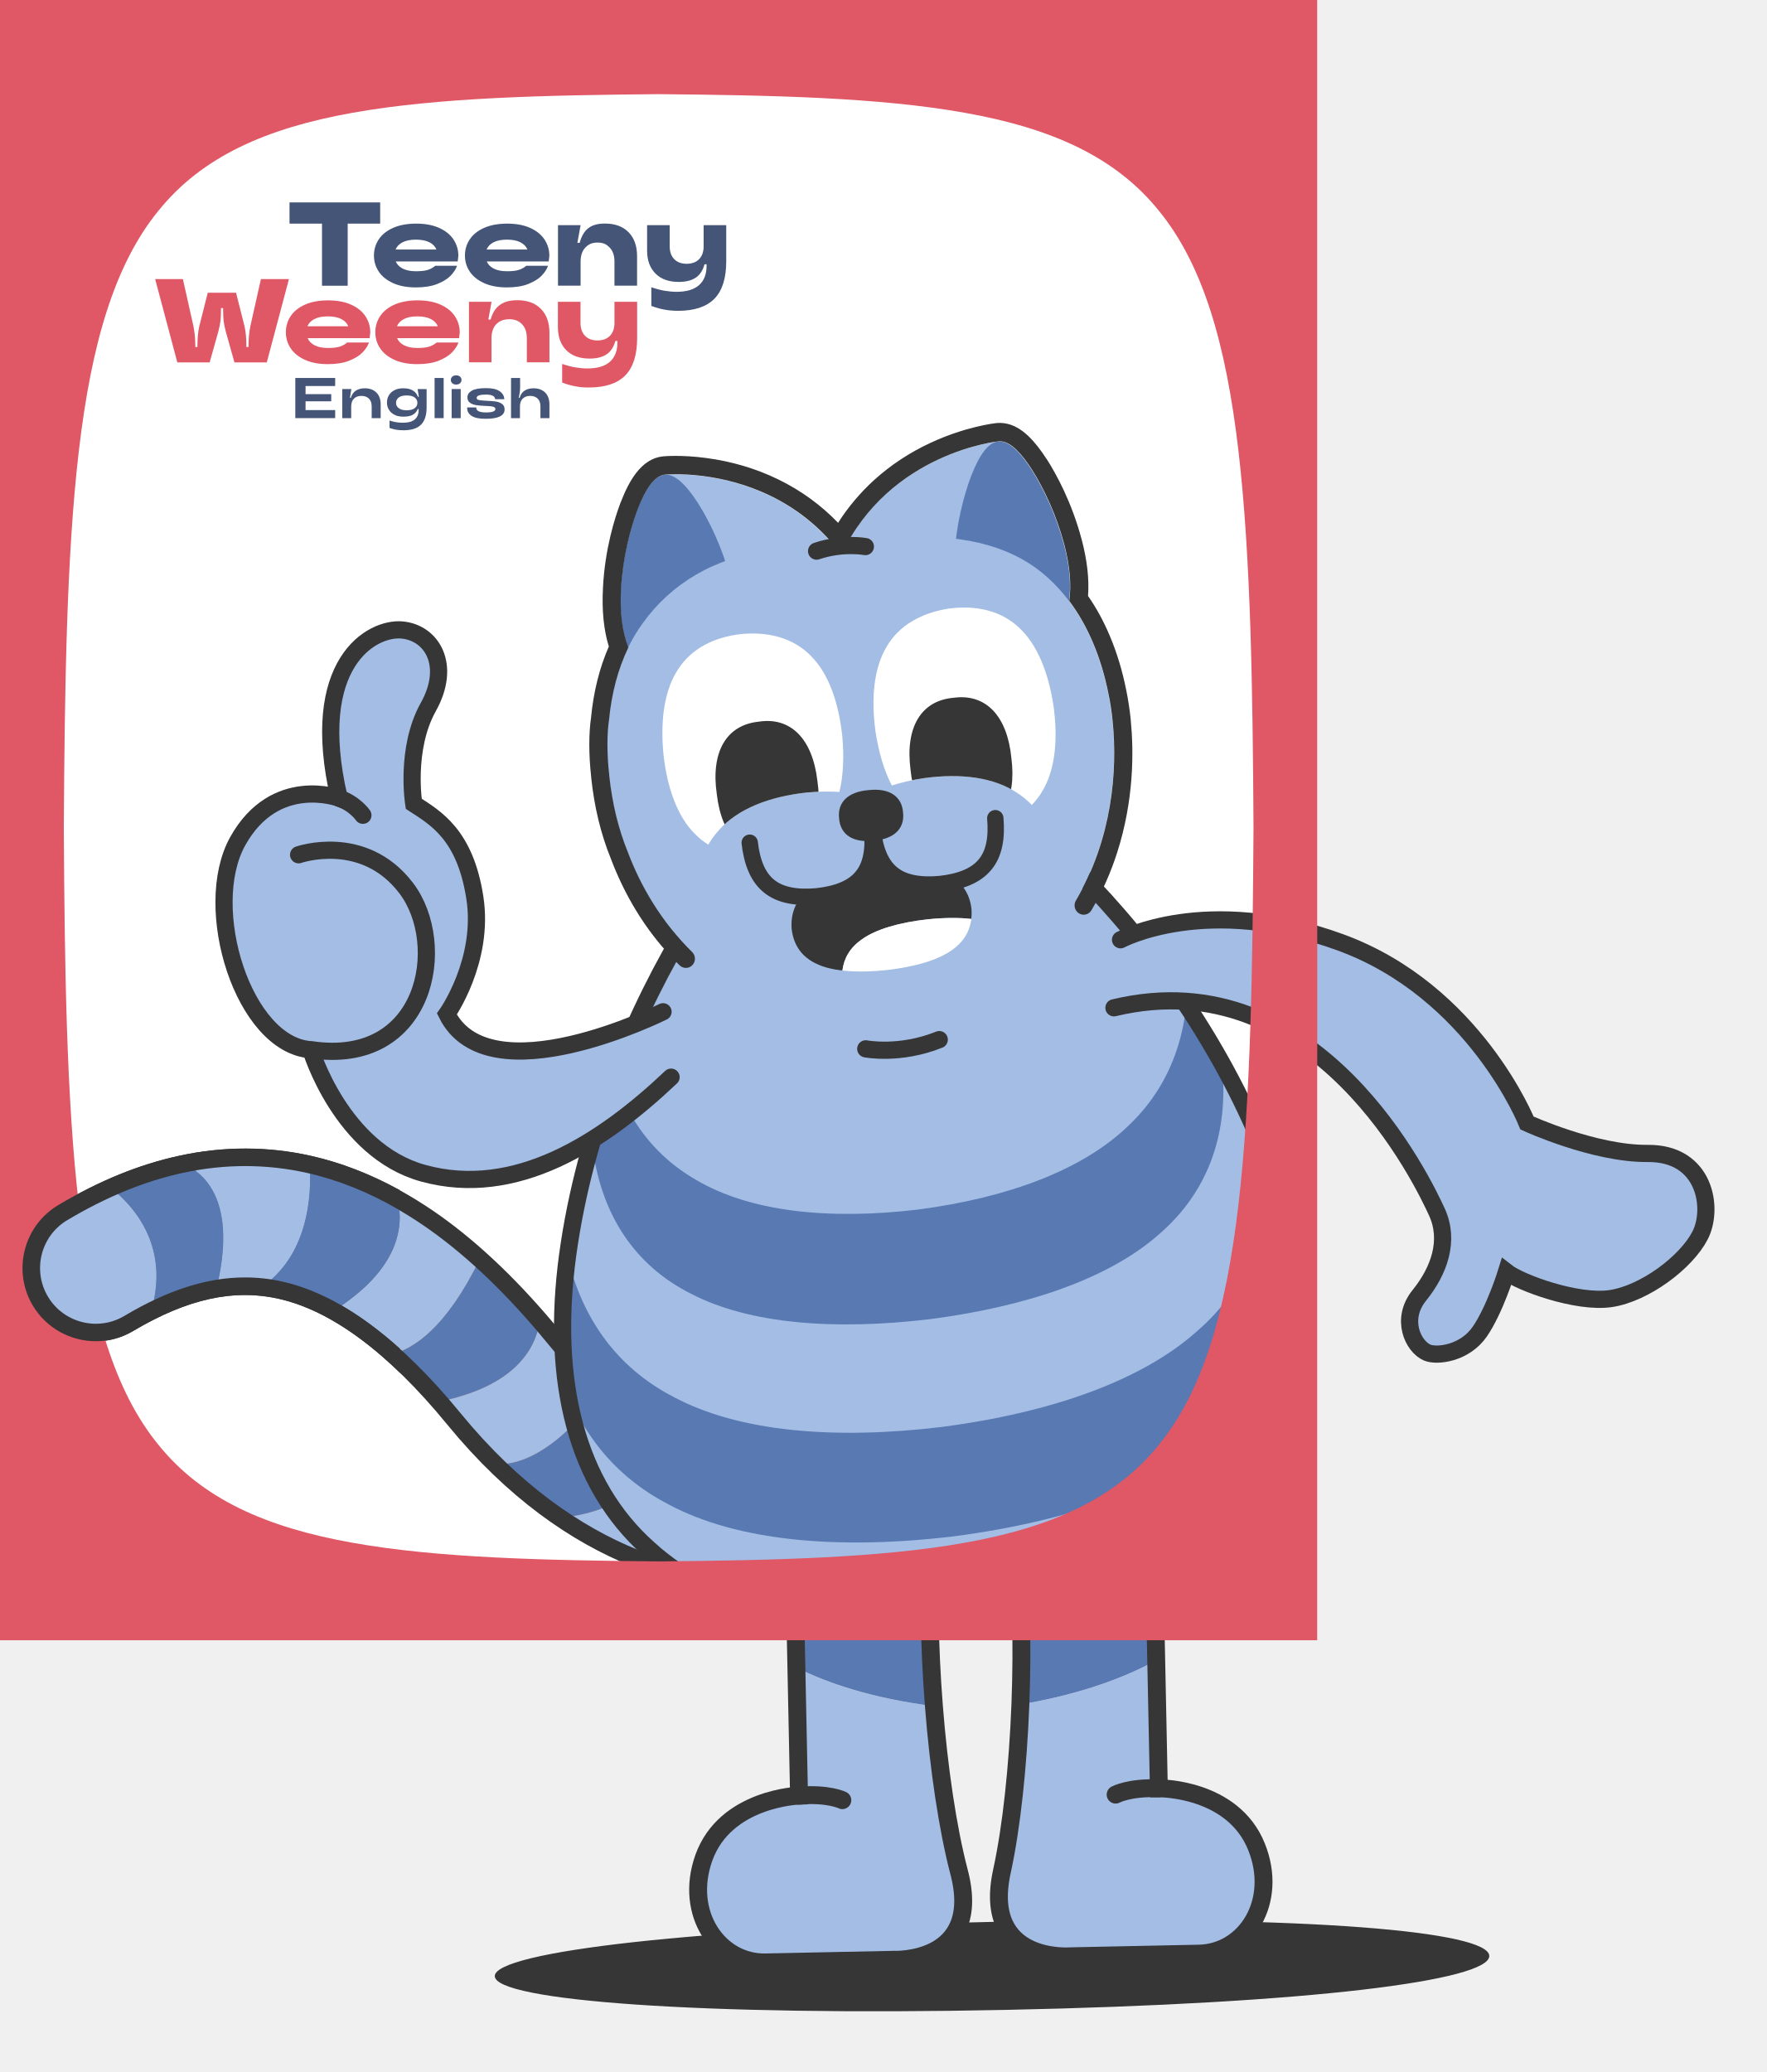
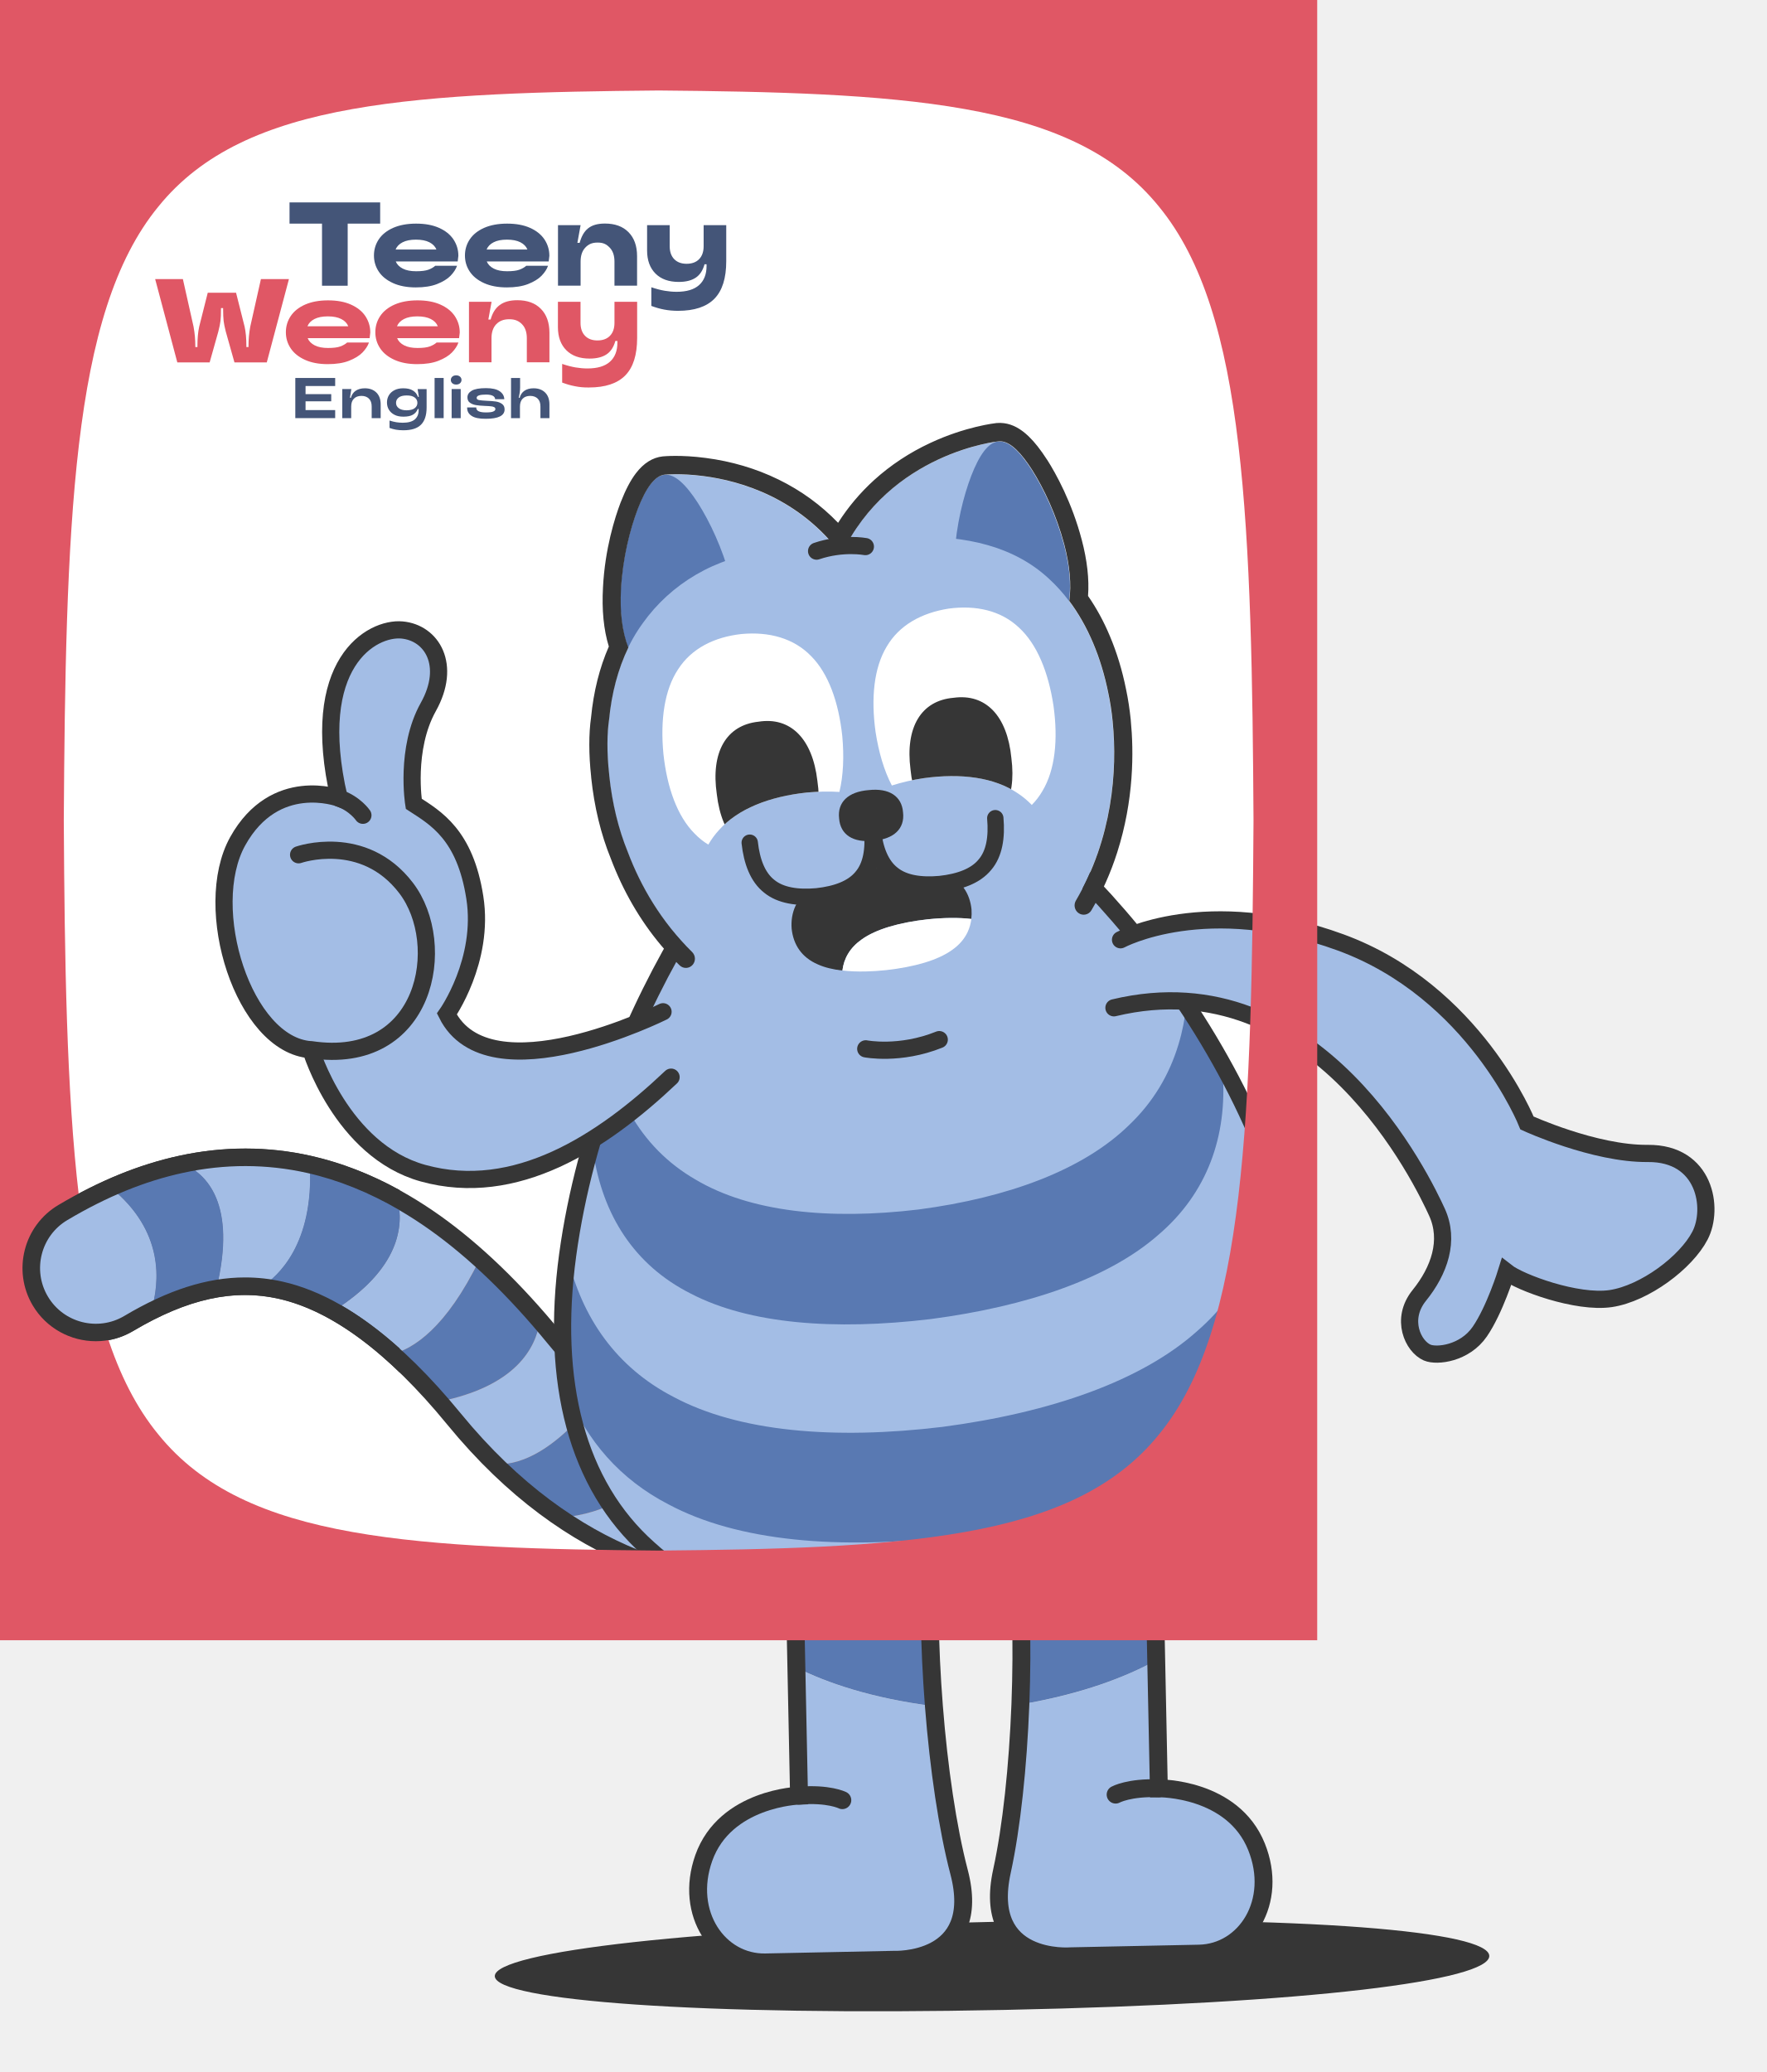
<svg xmlns="http://www.w3.org/2000/svg" xmlns:xlink="http://www.w3.org/1999/xlink" version="1.1" id="Layer_1" x="0px" y="0px" viewBox="0 0 2414.5 2832.5" style="enable-background:new 0 0 2414.5 2832.5;" xml:space="preserve">
  <style type="text/css">
	.st0{fill:#FFFFFF;}
	.st1{fill:#F4B991;}
	.st2{fill:#A3BDE5;}
	.st3{fill:#5979B2;}
	.st4{fill:none;stroke:#363636;stroke-width:23.945;stroke-linecap:round;stroke-linejoin:round;stroke-miterlimit:10;}
	.st5{fill:#363636;}
	.st6{fill:none;stroke:#363636;stroke-width:24.463;stroke-linecap:round;stroke-miterlimit:10;}
	.st7{fill:#72D3A3;stroke:#363636;stroke-width:24.463;stroke-linecap:round;stroke-miterlimit:10;}
	.st8{fill:none;stroke:#363636;stroke-width:23.49;stroke-linecap:round;stroke-miterlimit:10;}
	.st9{fill:#A3BDE5;stroke:#363636;stroke-width:22.372;stroke-linecap:round;stroke-miterlimit:10;}
	.st10{clip-path:url(#SVGID_2_);fill:#363636;}
	.st11{clip-path:url(#SVGID_4_);fill:#363636;}
	.st12{fill:#A3BDE5;stroke:#363636;stroke-width:23.49;stroke-linecap:round;stroke-miterlimit:10;}
	.st13{fill:#E05765;}
	.st14{fill:#445578;}
</style>
  <rect class="st0" width="1800.7" height="2242.3" />
  <g>
    <g>
      <g>
        <path class="st1" d="M1311.8,2100.4c-9.8,6-99.6,58.8-228.7,65.6c-121.2,6.4-299.7-27.6-462.3-226     c-81.8-99.9-161.5-159.1-237-176.1c-65-14.6-131.1-0.2-208.1,45.5c-41.9,24.8-96,11-120.8-30.9c-24.8-41.9-11-96,30.9-120.8     c55.4-32.8,108.3-54.4,161.8-66c58.9-12.8,117.8-12.7,175,0.2c58.3,13.1,116.2,40,172.1,79.7c54.5,38.8,109.2,91.5,162.6,156.7     c91.1,111.2,195.3,165.7,309.7,162c88.5-2.9,152.7-40.3,153.4-40.6l-0.6,0.3L1311.8,2100.4z" />
      </g>
    </g>
    <g>
      <g>
        <path class="st2" d="M765.8,2075c55.5,37.8,110.3,61.2,161.8,74.9c21.1-18.4,49.3-63.3,45.5-170.3c-24.8-6.6-49-16.2-72.7-28.9     C901.6,1970.2,899.6,2061.3,765.8,2075z" />
        <path class="st2" d="M600.6,1916c6.7,7.7,13.5,15.7,20.3,23.9c18.4,22.5,37.1,42.9,55.8,61.4c24.5,2.2,78.2-7.2,148.5-102.8     c-23.4-20.2-46-43.6-67.9-70.3c-6.4-7.8-12.8-15.4-19.2-22.9C732.6,1843.3,704.8,1894.9,600.6,1916z" />
        <path class="st2" d="M1027.9,2165.9c19.4,1.1,37.9,1,55.2,0.1c129.1-6.8,218.9-59.7,228.7-65.6l-92-150.5l0.6-0.3     c-0.6,0.4-61.9,36-147.2,40.4C1091.5,2017.8,1117.9,2084.7,1027.9,2165.9z" />
        <path class="st2" d="M151.2,1623.6c-21.5,9.6-43.2,20.9-65.4,34c-41.9,24.8-55.7,78.9-30.9,120.8c24.8,41.9,78.9,55.7,120.8,30.9     c10.4-6.2,20.6-11.7,30.6-16.8C218.6,1752.5,224.5,1682.9,151.2,1623.6z" />
        <path class="st2" d="M455.8,1792.1c26.6,14.8,53.6,34.4,80.9,58.8c27.6-7.1,73-34.4,119.2-130.1c-20.4-18.3-40.8-34.8-61.2-49.3     c-17-12.1-34.1-23-51.4-32.6C552.3,1676,546.3,1734.9,455.8,1792.1z" />
        <path class="st2" d="M423.5,1591.9c-0.2-0.1-0.5-0.1-0.7-0.2c-56.2-12.7-114.1-12.9-172-0.8c30.8,13.5,73.5,53.5,45.2,170.8     c20.8-3.6,41.1-4.3,61.2-2.3C379.3,1745.4,429.2,1701.3,423.5,1591.9z" />
      </g>
      <g>
        <path class="st3" d="M423.5,1591.9c5.7,109.4-44.1,153.4-66.4,167.5c9,0.9,18,2.3,26.9,4.4c23.6,5.3,47.5,14.7,71.9,28.2     c90.5-57.2,96.5-116.1,87.5-153.2C503.9,1616.8,463.8,1601.1,423.5,1591.9z" />
        <path class="st3" d="M536.8,1850.9c21.1,18.9,42.4,40.6,63.9,65.1c104.1-21.1,131.9-72.7,137.5-110.7     c-27.2-31.5-54.6-59.7-82.2-84.5C609.7,1816.4,564.3,1843.8,536.8,1850.9z" />
        <path class="st3" d="M676.7,2001.3c29.6,29.1,59.4,53.5,89.1,73.7c133.8-13.7,135.8-104.8,134.6-124.3     c-25.8-13.8-50.9-31.2-75.2-52.2C754.9,1994.1,701.2,2003.5,676.7,2001.3z" />
        <path class="st3" d="M927.6,2149.9c35.3,9.4,69.1,14.2,100.3,16c90-81.2,63.6-148.1,45.2-176c-2,0.1-4.1,0.2-6.1,0.3     c-32.1,1.1-63.5-2.5-93.9-10.6C976.9,2086.7,948.6,2131.5,927.6,2149.9z" />
        <path class="st3" d="M250.7,1590.9c-1,0.2-2,0.4-3,0.6c-32.1,7-64.1,17.5-96.4,32c73.2,59.3,67.3,129,55.2,169     c31.3-15.7,60.8-25.9,89.4-30.8C324.3,1644.4,281.6,1604.5,250.7,1590.9z" />
      </g>
    </g>
    <g>
      <path class="st4" d="M1311.8,2100.4c-9.8,6-99.6,58.8-228.7,65.6c-121.2,6.4-299.7-27.6-462.3-226    c-81.8-99.9-161.5-159.1-237-176.1c-65-14.6-131.1-0.2-208.1,45.5c-41.9,24.8-96,11-120.8-30.9c-24.8-41.9-11-96,30.9-120.8    c55.4-32.8,108.3-54.4,161.8-66c58.9-12.8,117.8-12.7,175,0.2c58.3,13.1,116.2,40,172.1,79.7c54.5,38.8,109.2,91.5,162.6,156.7    c91.1,111.2,195.3,165.7,309.7,162c88.5-2.9,152.7-40.3,153.4-40.6l-0.6,0.3L1311.8,2100.4z" />
    </g>
  </g>
  <path class="st5" d="M676.4,2701.5c0.7,33.3,278.6,54.7,698.2,46.1s661.9-40.5,661.3-73.8s-244.1-55.4-663.7-46.9  C952.6,2635.5,675.7,2668.2,676.4,2701.5z" />
  <g>
    <g>
      <g>
        <path class="st2" d="M1092.2,2454.7c0,0-101,3.1-130.2,85.2c-27.1,76.3,20.7,144.1,84.3,142.8c63.6-1.3,175.4-3.6,175.4-3.6     s122.2,5.5,89.3-119.9c-15.7-59.9-27.8-142.4-34.4-226.7c-85.4-10.9-146.2-31.9-188-52.7L1092.2,2454.7z" />
        <path class="st3" d="M1274.2,2098.9l-188.3,45.1l2.8,135.7c41.8,20.8,102.6,41.9,188,52.7     C1270.1,2249.8,1268.7,2165.4,1274.2,2098.9z" />
      </g>
      <path class="st6" d="M1311.1,2559.2c-15.7-59.9-27.8-142.4-34.4-226.7c-6.5-82.6-7.9-167-2.5-233.6l-188.3,45.1l2.8,135.7l3.6,175    c0,0-101,3.1-130.2,85.2c-27.1,76.3,20.7,144.1,84.3,142.8c63.6-1.3,175.4-3.6,175.4-3.6S1344,2684.7,1311.1,2559.2z" />
      <path class="st7" d="M1151.5,2460.9c0,0-18.8-9.5-59.3-6.2" />
    </g>
    <g>
      <g>
        <path class="st2" d="M1584.1,2444.7c0,0,101-1.1,133.5,79.9c30.2,75.1-14.8,144.8-78.5,146.1c-63.6,1.3-175.4,3.6-175.4,3.6     s-121.9,10.5-94.1-116.2c13.2-60.5,21.9-143.4,25.2-227.9c84.9-14.3,144.8-37.9,185.7-60.4L1584.1,2444.7z" />
        <path class="st3" d="M1387.8,2096.6l190,37.4l2.8,135.7c-40.9,22.5-100.8,46-185.7,60.4C1398,2247.2,1396,2162.9,1387.8,2096.6z" />
      </g>
      <path class="st6" d="M1369.7,2558c13.2-60.5,21.9-143.4,25.2-227.9c3.2-82.8,1.1-167.2-7.1-233.5l190,37.4l2.8,135.7l3.6,175    c0,0,101-1.1,133.5,79.9c30.2,75.1-14.8,144.8-78.5,146.1c-63.6,1.3-175.4,3.6-175.4,3.6S1341.9,2684.7,1369.7,2558z" />
      <path class="st7" d="M1525.1,2453.3c0,0,18.4-10.2,59-8.6" />
    </g>
  </g>
  <path class="st2" d="M776,1715.8c-23.4,172.9,12.2,314,110.8,401.5c96.5,88.4,256,123.2,431.2,101.8  c175.1-22.8,322.6-96.3,397.3-206.3c76.9-109.7,80.9-255.8,20.6-418.1c-60.3-161.9-164.3-304.7-262.1-402.6  c-100-98.2-193.8-151.6-284.3-140.5c-90.5,11.8-170.1,87-246,207.4C869.6,1378.6,799.5,1543.3,776,1715.8z" />
  <g>
    <g>
      <path class="st3" d="M1676,1960.2c-81.1,73-213.4,119.1-371.1,139.9c-157.9,19-296.5,7.1-391.3-43.7    c-66-34.2-111.3-86.8-137.5-151.9c-9.3-56.6-9.4-119.4-0.3-187.1c19.5,83.9,66.7,151.7,144.7,192.1c89.1,47.8,219.5,59,367.9,41.1    c148.3-19.6,272.6-62.9,348.9-131.6c67.1-58.7,98.3-136.3,99-222.8c23.5,63.6,37.1,124.7,40.3,182.1    C1765.4,1848,1732.8,1910.5,1676,1960.2z" />
      <path class="st3" d="M809.4,1561c8.9-30.3,18.8-60,29.7-88.8c6,17.8,13.4,34.6,22.4,50.2c21.2,37.3,50.9,68,89.5,90.2    c74.2,44.1,182.1,55.5,304.9,40.8c122.5-16.2,225.1-54.2,287.7-115.5c32.7-31.1,54.8-68.4,67.4-110c5.3-17.4,8.9-35.6,10.8-54.4    c16.8,25.3,33,51.6,48.2,78.9c0.3,2,0.6,4,0.8,6c0.3,2.8,0.5,5.6,0.7,8.4c6.3,86-20.8,163.9-87.9,221.2    c-68.1,59.8-179,97.8-311.2,115.2c-132.3,15.9-248.4,6.6-327.7-34.6c-77.8-39-121-108-133.6-193.2c-0.4-2.8-0.8-5.6-1.1-8.4    C809.7,1565.1,809.6,1563,809.4,1561z" />
    </g>
  </g>
  <path class="st8" d="M776,1715.8c-23.4,172.9,12.2,314,110.8,401.5c96.5,88.4,256,123.2,431.2,101.8  c175.1-22.8,322.6-96.3,397.3-206.3c76.9-109.7,80.9-255.8,20.6-418.1c-60.3-161.9-164.3-304.7-262.1-402.6  c-100-98.2-193.8-151.6-284.3-140.5c-90.5,11.8-170.1,87-246,207.4C869.6,1378.6,799.5,1543.3,776,1715.8z" />
  <path class="st2" d="M908.5,649c0,0,277.1-27.7,311,308.7l-277.1,27.7L908.5,649z" />
  <path class="st2" d="M1364.8,603.5c0,0-277.1,27.7-243.3,364l277.1-27.7L1364.8,603.5z" />
  <path class="st3" d="M1454.5,744.5c-10.7-40.4-28-76.8-44.1-102.2c-16.4-25.5-31.5-40.1-45.7-38.8c-14.1,1.5-26,18.8-37,47  c-10.7,28.1-20.5,67.1-22.9,108.9c-2.4,41.8,4.3,77.2,20.5,100.6c15.8,23.5,41.2,35.1,68.5,32.5c27.3-2.9,49.8-19.2,60.7-45.4  C1465.7,820.9,1465.2,785,1454.5,744.5z" />
  <path class="st3" d="M848.6,804.9c2.4-41.7,12.2-80.8,22.9-108.9c11-28.2,22.9-45.6,37-47c14.1-1.3,29.2,13.3,45.7,38.8  c16.1,25.4,33.4,61.7,44.1,102.2c10.7,40.5,11.2,76.5,0,102.6c-10.8,26.2-33.4,42.6-60.7,45.4c-27.3,2.6-52.7-9-68.5-32.5  C852.9,882.1,846.3,846.7,848.6,804.9z" />
  <path class="st2" d="M832.5,1060.8c-0.1-0.5-0.1-1.1-0.1-1.6c-3.4-31.2-2.8-57.5-0.2-74.9c4.9-51.1,20.4-96.7,46.5-132.4  c38-53.3,98.5-90.5,171.2-98.2c33-3.1,71.8,5.9,101,13.5c13.1-19.5,41.7-31.7,96.3-33.2c73-2,138.9,12.6,186.8,57.2  c40.3,36.9,67.9,91.6,80.9,156.4c2.4,11.6,4.5,24.8,6,39.3c0,0,0,0,0,0.1c0,0,0,0.1,0,0.1c9.4,95-9.2,244.3-140.8,346.8  c-71.6,55.8-120.3,64.7-165.2,69.2c-45,4.5-94.4,5.4-175.7-35.1c-98.5-49.1-153-127.9-181.4-203.1  C845,1133.6,836.5,1098.5,832.5,1060.8z" />
  <g>
    <path class="st5" d="M1177.8,1284.4c19.8-14.4,52-23.3,90.2-27.6c22-2.3,42.3-2.6,59.8-0.5c0.5-4.3,0.6-8.7,0.3-13.2   c-2.3-21.7-13.5-39.3-35.9-48.9c-22-9.9-55.1-11.8-93.3-7.9c-38.2,4.3-70.3,13.3-90.2,27.6c-20.2,14.2-28.1,33.8-26.5,55.6   c2.3,21.7,13.5,39.3,35.9,48.9c9.3,4.2,20.6,6.9,33.5,8.4C1153.5,1310.3,1161.8,1295.6,1177.8,1284.4z" />
    <path class="st0" d="M1211.4,1326.2c38.2-4.3,70.3-13.3,90.2-27.6c10-7,17-15.4,21.3-24.7c2.6-5.6,4.2-11.5,5-17.7   c-17.5-2-37.8-1.7-59.8,0.5c-38.2,4.3-70.3,13.3-90.2,27.6c-16,11.3-24.3,25.9-26.3,42.4c10,1.2,20.9,1.6,32.5,1.3   C1192.8,1327.8,1201.9,1327.2,1211.4,1326.2z" />
  </g>
  <g>
    <g>
      <path class="st9" d="M1193.2,1135.2c2.9,26,11,47.3,26.7,59.6c15.4,12.6,38.5,16.1,65.2,13.7c26.6-2.9,48.6-10.9,61.2-26.3    c13-15.1,16.6-37.6,14.3-63.7" />
      <path class="st9" d="M1024.9,1152c2.9,26,11,47.3,26.7,59.6c15.4,12.6,38.5,16.1,65.2,13.7c26.6-2.9,48.6-10.9,61.2-26.3    c13-15.1,16.6-37.6,14.3-63.7" />
    </g>
  </g>
  <path class="st5" d="M848.4,686.9L848.4,686.9l0.1-0.2c6.6-17,13.4-30,20.8-39.7c10.6-13.9,22.9-21.6,36.7-23.1l0.1,0l0.1,0  c1-0.1,24.5-2.4,58.4,2.1c35.4,4.6,68.9,14.5,99.6,29.5c30.7,15,58,34.8,81.5,59.2c13.8-21.7,30.3-41.2,49.3-58.5  c22.4-20.3,48.2-37.4,76.8-50.7c48.6-22.7,88.9-27,90.6-27.2l0.1,0l0.1,0c3.2-0.3,6.5-0.2,9.8,0.2c0,0,0,0,0,0  c11.7,1.5,22.8,7.4,33.9,18.1c8.1,7.8,16.3,18.2,25.1,31.9l0.1,0.1l0.1,0.1c11.8,18.6,33.6,57.6,47.2,109.3  c7.4,28,10.3,53.8,8.6,76.7c11.4,16.4,21.4,34.7,29.7,54.5c9.6,22.6,17.1,47.3,22.3,73.3c2.8,13.2,4.9,27.2,6.4,41.7  c0,0.1,0,0.1,0,0.2l0,0l0,0c0,0.1,0,0.2,0,0.3c4.2,42.9,4.4,109-18.6,180.8c-8.9,27.8-20.7,54.3-35.2,78.9c-3.7,6.3-12,8-17.9,3.6h0  c-5.2-3.9-6.6-11.1-3.4-16.7c49.9-85,57-178,50.4-244.4c0,0,0-0.1,0-0.1c0,0,0,0,0-0.1c-1.4-14.5-3.5-27.7-6-39.3  c-9.8-48.8-27.9-91.9-53.4-125.9c3.2-22.2,0.7-48.6-6.8-77.2c-10.7-40.4-28-76.8-44.1-102.2c-14.7-22.9-28.4-37-41.3-38.7  c-1.5-0.2-2.9-0.2-4.4-0.1c0,0,0,0,0,0c-0.1,0-148.6,14.9-214.8,154.8c-57.7-77.1-136.9-100.6-188.6-107.3c-31.5-4.1-52.8-2-52.8-2  c-14.1,1.5-26,18.8-37,47c-10.7,28.1-20.5,67.1-22.9,108.9c-1.8,31.2,1.5,58.8,10,80.5c-14.1,29.1-22.9,62.5-26.4,98.8  c-2.6,17.4-3.3,43.7,0.2,74.9c0,0.5,0.1,1.1,0.1,1.6c4,37.7,12.5,72.8,25.2,103.9c17.7,47,45.7,95.4,88.1,137.1  c4.7,4.7,5.1,12.2,0.8,17.3l0,0c-4.6,5.5-12.8,5.9-18,0.8c-8.9-8.7-17.4-17.9-25.5-27.5c-28.8-34.4-51.8-74.2-68.5-118.4  c-13.6-33.4-22.6-70.6-26.8-110.6l0-0.1l0-0.1c0-0.4-0.1-0.8-0.1-1.2c0-0.1,0-0.2,0-0.3c-3.3-30-3.3-58.5-0.1-80.6  c3.4-35.4,11.6-68,24.3-97c-7.1-22.9-9.7-50-8-80.7C827,750,840.6,707.4,848.4,686.9z" />
  <path class="st5" d="M1187.5,1080.1c-28,2.2-43,16.6-40.4,38.7c1.6,22.2,19.1,33.6,47,30.5c28-2.2,43-16.6,40.4-38.7  C1232.9,1088.4,1215.4,1077,1187.5,1080.1z" />
  <path class="st8" d="M1183,747.2c0,0-31-5.9-66.7,6.2" />
  <path class="st8" d="M1183.5,1433.8c0,0,46.4,9.2,100.5-12.6" />
  <g>
    <g>
      <path class="st0" d="M968.3,1154.6c4.1-7.1,8.9-13.7,14.5-19.8c26-29.2,68.9-45.9,120.2-51.4c15.5-1.4,30.4-1.7,44.5-0.8    c5.4-22.4,6.5-48.5,3.9-76.6c-5-46.5-19-85.5-42.8-109.3c-23.6-24.2-57.1-33.4-94.7-30c-37.5,4.1-68.5,19.7-86.8,48.1    c-18.7,28.1-24.6,69-20.2,115.6c5,46.5,19,85.5,42.8,109.3C955.3,1145.5,961.5,1150.5,968.3,1154.6z" />
      <g>
        <defs>
          <path id="SVGID_1_" d="M968.3,1154.6c4.1-7.1,8.9-13.7,14.5-19.8c26-29.2,68.9-45.9,120.2-51.4c15.5-1.4,30.4-1.7,44.5-0.8      c5.4-22.4,6.5-48.5,3.9-76.6c-5-46.5-19-85.5-42.8-109.3c-23.6-24.2-57.1-33.4-94.7-30c-37.5,4.1-68.5,19.7-86.8,48.1      c-18.7,28.1-24.6,69-20.2,115.6c5,46.5,19,85.5,42.8,109.3C955.3,1145.5,961.5,1150.5,968.3,1154.6z" />
        </defs>
        <clipPath id="SVGID_2_">
          <use xlink:href="#SVGID_1_" style="overflow:visible;" />
        </clipPath>
        <path class="st10" d="M1117.4,1067.4c-6.7-57.7-36.8-87.8-80.6-80.8c-44.1,4.7-65.3,41.6-56.9,99.1c6.7,57.7,36.8,87.8,80.6,80.8     C1104.7,1161.8,1125.9,1124.8,1117.4,1067.4z" />
      </g>
    </g>
    <g>
      <path class="st0" d="M1410.5,1100.4c-5.7-5.9-12-11.2-18.8-15.7c-32.3-22.1-77.9-28-129.1-20.9c-15.3,2.3-29.9,5.7-43.4,10    c-10.7-20.4-18-45.5-22.3-73.4c-6.4-46.3-2.2-87.5,15.2-116.4c17-29.2,47.3-46.1,84.7-52c37.4-5,71.3,2.6,95.9,25.7    c24.9,22.7,40.5,61,47.5,107.3c6.4,46.3,2.2,87.5-15.2,116.4C1420.9,1088.5,1416,1094.8,1410.5,1100.4z" />
      <g>
        <defs>
          <path id="SVGID_3_" d="M1410.5,1100.4c-5.7-5.9-12-11.2-18.8-15.7c-32.3-22.1-77.9-28-129.1-20.9c-15.3,2.3-29.9,5.7-43.4,10      c-10.7-20.4-18-45.5-22.3-73.4c-6.4-46.3-2.2-87.5,15.2-116.4c17-29.2,47.3-46.1,84.7-52c37.4-5,71.3,2.6,95.9,25.7      c24.9,22.7,40.5,61,47.5,107.3c6.4,46.3,2.2,87.5-15.2,116.4C1420.9,1088.5,1416,1094.8,1410.5,1100.4z" />
        </defs>
        <clipPath id="SVGID_4_">
          <use xlink:href="#SVGID_3_" style="overflow:visible;" />
        </clipPath>
        <path class="st11" d="M1244.7,1051.8c-7.4-57.6,14.5-94.1,58.8-97.9c44-6.1,73.5,24.6,79.1,82.4c7.4,57.6-14.5,94.1-58.8,97.9     C1279.8,1140.3,1250.3,1109.6,1244.7,1051.8z" />
      </g>
    </g>
  </g>
  <g>
    <path class="st12" d="M906.4,1383.1c0,0-238.1,118.7-295.5,3.1c0,0,51.7-73.1,38.2-159.3c-13.4-86.2-53.7-108.7-83.5-128.1   c0,0-12.1-75,19.9-132.3s4.9-101.6-36-105.3s-128.8,44.6-85.9,229.9c0,0-87.7-32.6-138.6,58.8s8.2,279,99.9,285.1   c0,0,41.4,137.8,153.5,168.8c126.2,34.9,244.6-41.8,339-131.3" />
    <path class="st12" d="M408.2,1168.5c0,0,88.6-31.1,147,45.5c58.5,76.6,28.5,244.8-130.3,220.9" />
    <path class="st12" d="M496.1,1114.5c0,0-10.6-15.7-32.5-23.4" />
  </g>
  <path class="st12" d="M1531.8,1284.7c0,0,117.4-63.5,300.8,3.6s254.9,246.9,254.9,246.9s91.9,42.3,165.1,41.6  c78.8-0.7,90.5,75.4,71.4,112.2c-19,36.8-75.6,79.2-122,86.2c-46.5,6.9-124.4-22.1-142.6-36.4c0,0-16,51.8-36.5,81.6  c-20.5,29.8-58.6,34.3-71.9,28.6c-19.2-8.3-37.1-45.5-10.8-78.1c27.4-33.9,41.9-75.2,24.1-114c-17.8-38.9-162.5-346.3-441.5-279.2" />
  <g>
    <g>
-       <path class="st13" d="M0,0v2242.3h1800.7V0H0z M1692.9,1647.8c-17.1,145.5-48.7,253.8-108.6,327.2c-59.5,74-147.3,112.9-265.3,134    c-117,21-264.1,24.1-418.6,25.5c-154.4-1.4-301.6-4.5-418.6-25.5c-118-21-205.8-60-265.3-134c-60-73.3-91.6-181.7-108.6-327.2    c-17-144.3-19.6-325.7-20.7-516.2c1.2-190.5,3.7-372,20.7-516.2c17.1-145.5,48.7-253.8,108.6-327.2c59.5-74,147.3-112.9,265.3-134    c117-21,264.1-24.1,418.6-25.5c154.4,1.4,301.6,4.5,418.6,25.5c118,21,205.8,60,265.3,134c60,73.3,91.6,181.7,108.6,327.2    c17,144.3,19.6,325.7,20.7,516.2C1712.4,1322,1709.9,1503.5,1692.9,1647.8z" />
+       <path class="st13" d="M0,0v2242.3h1800.7V0H0z M1692.9,1635.4c-17.1,144.8-48.7,252.6-108.6,325.6    c-59.5,73.6-147.3,112.4-265.3,133.3c-117,20.9-264.1,24-418.6,25.4c-154.4-1.4-301.6-4.5-418.6-25.4    c-118-20.9-205.8-59.7-265.3-133.3c-60-73-91.6-180.8-108.6-325.6c-17-143.6-19.6-324.1-20.7-513.7    c1.2-189.5,3.7-370.1,20.7-513.7c17.1-144.8,48.7-252.6,108.6-325.6C276,208.8,363.8,170,481.8,149.1    c117-20.9,264.1-24,418.6-25.4c154.4,1.4,301.6,4.5,418.6,25.4c118,20.9,205.8,59.7,265.3,133.3c60,73,91.6,180.8,108.6,325.6    c17,143.6,19.6,324.1,20.7,513.7C1712.4,1311.2,1709.9,1491.8,1692.9,1635.4z" />
    </g>
  </g>
  <g>
    <g>
      <g>
        <path class="st2" d="M151.2,1623.6c-21.5,9.6-43.2,20.9-65.4,34c-41.9,24.8-55.7,78.9-30.9,120.8c24.8,41.9,78.9,55.7,120.8,30.9     c10.4-6.2,20.6-11.7,30.6-16.8C218.6,1752.5,224.5,1682.9,151.2,1623.6z" />
        <path class="st2" d="M423.5,1591.9c-0.2-0.1-0.5-0.1-0.7-0.2c-56.2-12.7-114.1-12.9-172-0.8c30.8,13.5,73.5,53.5,45.2,170.8     c20.8-3.6,41.1-4.3,61.2-2.3C379.3,1745.4,429.2,1701.3,423.5,1591.9z" />
      </g>
      <g>
        <path class="st3" d="M423.5,1591.9c5.7,109.4-44.1,153.4-66.4,167.5c9,0.9,18,2.3,26.9,4.4c23.6,5.3,47.5,14.7,71.9,28.2     c90.5-57.2,96.5-116.1,87.5-153.2C503.9,1616.8,463.8,1601.1,423.5,1591.9z" />
        <path class="st3" d="M250.7,1590.9c-1,0.2-2,0.4-3,0.6c-32.1,7-64.1,17.5-96.4,32c73.2,59.3,67.3,129,55.2,169     c31.3-15.7,60.8-25.9,89.4-30.8C324.3,1644.4,281.6,1604.5,250.7,1590.9z" />
      </g>
    </g>
    <path class="st5" d="M546.4,1843.4c-54.5-49-108-79.6-159.8-91.3c-17.1-3.9-34.3-5.8-51.7-5.8c-51.8,0-105.4,17.2-165.1,52.7   c-36.1,21.4-83,9.5-104.4-26.7c-21.4-36.1-9.5-83,26.7-104.4c54.2-32.2,106-53.3,158.2-64.6c57.2-12.4,114.3-12.3,169.8,0.2   c42.5,9.6,84.8,26.7,126.3,50.9v-27.5c-39.7-21.9-80.3-37.6-121-46.8c-58.9-13.3-119.6-13.4-180.2-0.2   c-54.8,11.9-108.9,33.9-165.4,67.4c-47.5,28.2-63.2,89.7-35.1,137.2c18.7,31.5,52.1,49,86.3,49c17.4,0,34.9-4.5,50.9-14   c74.2-44,137.5-58,199.3-44.1c52.8,11.9,108.1,45.6,165,100.6V1843.4z" />
  </g>
  <g>
    <g>
      <g>
        <g>
          <g>
            <path class="st14" d="M458.2,516.7v11h-40.5v11.1h35.1v9.8h-35.1v12h40.5v11h-54.5v-54.9H458.2z" />
            <path class="st14" d="M467.9,571.6v-39.8h12.4l-1.9,12h1.3c1.1-4.2,3.3-7.4,6.5-9.6c3.2-2.2,7.4-3.4,12.5-3.4       c6.7,0,12,2,15.9,5.9c3.9,3.9,5.8,9.3,5.8,16.2v18.7h-12.3v-15.9c0-4.7-1.2-8.2-3.7-10.7c-2.5-2.5-5.9-3.8-10.3-3.8       c-4.4,0-7.8,1.3-10.3,3.8c-2.5,2.5-3.7,6.1-3.7,10.7v15.9H467.9z" />
            <path class="st14" d="M541.3,587.4c-2.9-0.5-5.8-1.3-8.8-2.4v-10.1c3.5,1.1,6.6,1.9,9.3,2.3c2.7,0.4,5.6,0.7,8.7,0.7       c7.5,0,13-1.5,16.5-4.5c3.5-3,5.3-7.2,5.3-12.7v-1.6h-1.2c-1.3,3.4-3.5,6-6.6,7.8c-3.1,1.8-7.4,2.7-13.1,2.7       c-4.7,0-8.7-0.8-12-2.5c-3.4-1.7-5.9-4-7.7-6.9c-1.8-2.9-2.7-6.3-2.7-10c0-3.7,0.9-7,2.7-10c1.8-2.9,4.3-5.2,7.7-6.9       c3.3-1.7,7.3-2.5,11.9-2.5c5.5,0,9.9,1,13.2,3.1c3.3,2,5.6,4.9,6.8,8.6h1.3l-1.7-10.6h12.3V557c0,10.7-2.6,18.5-7.7,23.6       c-5.1,5.1-13.1,7.6-24.1,7.6C547.6,588.2,544.2,587.9,541.3,587.4z M566.9,558c2.5-1.9,3.7-4.4,3.7-7.3c0-3-1.2-5.4-3.7-7.3       c-2.5-1.9-6.1-2.8-10.9-2.8c-4.8,0-8.5,0.9-10.9,2.8c-2.5,1.9-3.7,4.3-3.7,7.3c0,3,1.2,5.4,3.7,7.3c2.5,1.9,6.1,2.9,10.9,2.9       C560.8,560.8,564.5,559.9,566.9,558z" />
            <path class="st14" d="M606.5,571.6h-12.4v-54.9h12.4V571.6z" />
            <path class="st14" d="M618.3,523.9c-1.3-1.2-2-2.7-2-4.5c0-1.8,0.7-3.3,2-4.5c1.3-1.2,3.1-1.8,5.3-1.8c2.2,0,3.9,0.6,5.3,1.8       c1.3,1.2,2,2.7,2,4.5c0,1.8-0.7,3.3-2,4.5c-1.3,1.2-3.1,1.8-5.3,1.8C621.4,525.7,619.6,525.1,618.3,523.9z M629.8,571.6h-12.4       v-39.8h12.4V571.6z" />
            <path class="st14" d="M644.7,568.5c-4.1-2.7-6.1-6.3-6.1-10.9v-0.6h12.5v0.5c0,4.2,4.4,6.3,13.1,6.3c5,0,8.4-0.4,10.2-1.3       c1.9-0.8,2.8-1.9,2.8-3.3c0-1.2-0.6-2.1-1.8-2.7c-1.2-0.6-2.8-1-4.6-1.1c-1.8-0.2-4.4-0.4-7.8-0.5c-5-0.2-9.1-0.6-12.3-1.1       c-3.2-0.5-5.9-1.6-8.2-3.2c-2.3-1.6-3.5-4.1-3.5-7.4c0-3.8,2-6.8,5.9-9.1c3.9-2.3,10.4-3.5,19.4-3.5c8.4,0,14.7,1.4,18.7,4.2       c4.1,2.8,6.2,6.4,6.4,10.9h-12.5c-0.3-4.2-4.5-6.3-12.6-6.3c-8.5,0-12.7,1.5-12.7,4.5c0,1.6,1.1,2.6,3.3,3       c2.2,0.4,5.7,0.8,10.5,1c5.1,0.2,9.2,0.5,12.5,1c3.3,0.5,6.1,1.6,8.4,3.3c2.4,1.7,3.5,4.2,3.5,7.5c0,8.5-8.5,12.8-25.6,12.8       C655.2,572.6,648.7,571.2,644.7,568.5z" />
            <path class="st14" d="M698.6,571.6v-54.9H711v12.8c0,2.4-0.2,4.7-0.5,7c-0.3,2.2-0.8,4.7-1.4,7.3h1.3c1.1-4.2,3.3-7.4,6.5-9.6       c3.2-2.2,7.4-3.4,12.5-3.4c6.7,0,12,2,15.9,5.9c3.9,3.9,5.8,9.3,5.8,16.2v18.7h-12.3v-15.9c0-4.7-1.2-8.2-3.7-10.7       c-2.5-2.5-5.9-3.8-10.3-3.8c-4.4,0-7.8,1.3-10.3,3.8c-2.5,2.5-3.7,6.1-3.7,10.7v15.9H698.6z" />
          </g>
        </g>
        <g>
          <g>
            <g>
              <g>
                <path class="st14" d="M475.3,390.6h-35.1v-84.9h-44.4v-29h123.9v29h-44.4V390.6z" />
              </g>
            </g>
            <g>
              <g>
                <path class="st14" d="M625.7,357.4H541c1.7,4.1,4.9,7.4,9.6,9.8c4.7,2.4,10.7,3.6,18.2,3.6c7.4,0,13-0.7,16.8-2.1         c3.8-1.4,7-3.2,9.4-5.4h29.8c-1.6,4.7-4.6,9.2-8.9,13.7c-4.3,4.4-10.5,8.2-18.4,11.3c-7.9,3.1-17.6,4.6-29.1,4.6         c-12.1,0-22.5-2-31.1-5.9c-8.6-3.9-15.1-9.1-19.5-15.7c-4.4-6.6-6.6-13.9-6.6-22c0-8.1,2.2-15.5,6.6-22.1         c4.4-6.6,10.9-11.8,19.6-15.7c8.7-3.8,19.1-5.8,31.4-5.8c12.3,0,22.7,1.9,31.4,5.8c8.7,3.9,15.2,9.1,19.7,15.8         c4.4,6.7,6.7,14.1,6.7,22.4C626.4,352.1,626.1,354.7,625.7,357.4z M550.4,331.2c-4.7,2.4-7.9,5.7-9.6,9.9h55.8         c-1.7-4.2-4.9-7.5-9.6-9.9c-4.7-2.4-10.8-3.6-18.4-3.6C561.1,327.6,555.1,328.8,550.4,331.2z" />
              </g>
            </g>
            <g>
              <g>
                <path class="st14" d="M750.1,357.4h-84.7c1.7,4.1,4.9,7.4,9.6,9.8c4.7,2.4,10.7,3.6,18.2,3.6c7.4,0,13-0.7,16.8-2.1         c3.8-1.4,7-3.2,9.4-5.4h29.8c-1.6,4.7-4.6,9.2-8.9,13.7c-4.3,4.4-10.5,8.2-18.4,11.3c-7.9,3.1-17.6,4.6-29.1,4.6         c-12.1,0-22.5-2-31.1-5.9c-8.6-3.9-15.1-9.1-19.5-15.7c-4.4-6.6-6.6-13.9-6.6-22c0-8.1,2.2-15.5,6.6-22.1         c4.4-6.6,10.9-11.8,19.6-15.7c8.7-3.8,19.1-5.8,31.4-5.8c12.3,0,22.7,1.9,31.4,5.8c8.7,3.9,15.2,9.1,19.7,15.8         c4.4,6.7,6.7,14.1,6.7,22.4C750.7,352.1,750.5,354.7,750.1,357.4z M674.8,331.2c-4.7,2.4-7.9,5.7-9.6,9.9H721         c-1.7-4.2-4.9-7.5-9.6-9.9c-4.7-2.4-10.8-3.6-18.4-3.6C685.5,327.6,679.4,328.8,674.8,331.2z" />
              </g>
            </g>
            <g>
              <g>
                <path class="st14" d="M762.8,390.6v-82.8h30.9l-4.4,24.2h3.1c4.9-17.6,14.2-26.4,34.6-26.4c13.7,0,24.4,3.9,32.2,11.8         c7.8,7.9,11.7,18.8,11.7,32.8v40.3h-30.9v-33c0-8.2-2.2-14.6-6.6-19.1c-4.4-4.5-8.6-6.8-16.4-6.8s-12.5,2.3-16.8,6.8         c-4.3,4.5-6.5,10.9-6.5,19.1v33H762.8z" />
              </g>
            </g>
            <g>
              <g>
                <path class="st14" d="M908,423.2c-5.9-1.1-11.7-2.8-17.6-5v-25.5c6.8,2.3,13,3.9,18.4,4.8c5.4,0.9,10.8,1.4,16.1,1.4         c13.8,0,24-3.1,30.8-9.2c6.8-6.1,10.2-14.8,10.2-26.1v-2.3h-2.8c-2.3,8.4-6.3,14.5-12,18.3c-5.7,3.8-13.4,5.8-23.2,5.8         c-13.6,0-24.2-3.8-31.8-11.4c-7.6-7.6-11.5-18.1-11.5-31.6v-34.6h30.9v28.8c0,7.6,2.1,13.5,6.2,17.7         c4.1,4.2,9.8,6.3,16.9,6.3c7.3,0,13-2.1,17.1-6.3c4.1-4.2,6.2-10.1,6.2-17.7v-28.8h30.9v49.3c0,23.2-5.4,40.3-16.2,51.3         c-10.8,11-27.4,16.5-49.7,16.5C920.2,424.9,913.8,424.3,908,423.2z" />
              </g>
            </g>
          </g>
        </g>
      </g>
    </g>
    <g>
      <g>
        <g>
          <g>
            <path class="st13" d="M242.4,495.4l-30.3-113.9h37.9l14.6,65.1c1.6,8.7,2.4,17.4,2.4,26.2v1.6h2.9v-1.6       c0-10.2,0.8-18.9,2.4-26.2l11.7-46.4h38.7l11.7,46.4c1.6,7.3,2.4,16,2.4,26.2v1.6h2.9v-1.6c0-8.8,0.8-17.5,2.4-26.2l14.6-65.1       H395l-30.3,113.9h-44.2l-11.9-42.3c-1.5-6-2.5-10.8-2.9-14.4c-0.4-3.6-0.7-9.2-0.7-16.8v-0.7h-2.9v0.7c0,7.6-0.2,13.2-0.7,16.8       c-0.4,3.6-1.4,8.4-2.9,14.4l-11.9,42.3H242.4z" />
          </g>
        </g>
        <g>
          <g>
            <path class="st13" d="M505.3,462.3h-84.7c1.7,4.1,4.9,7.4,9.6,9.8c4.7,2.4,10.7,3.6,18.2,3.6c7.4,0,13-0.7,16.8-2.1       c3.8-1.4,7-3.2,9.4-5.4h29.8c-1.6,4.7-4.6,9.2-8.9,13.7c-4.3,4.4-10.5,8.2-18.4,11.3c-7.9,3.1-17.6,4.6-29.1,4.6       c-12.1,0-22.5-2-31.1-5.9c-8.6-3.9-15.1-9.1-19.5-15.7c-4.4-6.6-6.6-13.9-6.6-22c0-8.1,2.2-15.5,6.6-22.1       c4.4-6.6,10.9-11.8,19.6-15.7c8.7-3.8,19.1-5.8,31.4-5.8c12.3,0,22.7,1.9,31.4,5.8c8.7,3.9,15.2,9.1,19.7,15.8       c4.4,6.7,6.7,14.1,6.7,22.4C505.9,456.9,505.7,459.5,505.3,462.3z M429.9,436.1c-4.7,2.4-7.9,5.7-9.6,9.9h55.8       c-1.7-4.2-4.9-7.5-9.6-9.9c-4.7-2.4-10.8-3.6-18.4-3.6C440.7,432.5,434.6,433.7,429.9,436.1z" />
          </g>
        </g>
        <g>
          <g>
            <path class="st13" d="M627.6,462.3h-84.7c1.7,4.1,4.9,7.4,9.6,9.8c4.7,2.4,10.7,3.6,18.2,3.6c7.4,0,13-0.7,16.8-2.1       c3.8-1.4,7-3.2,9.4-5.4h29.8c-1.6,4.7-4.6,9.2-8.9,13.7c-4.3,4.4-10.5,8.2-18.4,11.3c-7.9,3.1-17.6,4.6-29.1,4.6       c-12.1,0-22.5-2-31.1-5.9c-8.6-3.9-15.1-9.1-19.5-15.7c-4.4-6.6-6.6-13.9-6.6-22c0-8.1,2.2-15.5,6.6-22.1       c4.4-6.6,10.9-11.8,19.6-15.7c8.7-3.8,19.1-5.8,31.4-5.8c12.3,0,22.7,1.9,31.4,5.8c8.7,3.9,15.2,9.1,19.7,15.8       c4.4,6.7,6.7,14.1,6.7,22.4C628.2,456.9,628,459.5,627.6,462.3z M552.3,436.1c-4.7,2.4-7.9,5.7-9.6,9.9h55.8       c-1.7-4.2-4.9-7.5-9.6-9.9c-4.7-2.4-10.8-3.6-18.4-3.6C563,432.5,557,433.7,552.3,436.1z" />
          </g>
        </g>
        <g>
          <g>
            <path class="st13" d="M786.1,528c-5.9-1.1-11.7-2.8-17.6-5v-25.5c6.8,2.3,13,3.9,18.4,4.8c5.4,0.9,10.8,1.4,16.1,1.4       c13.8,0,24-3.1,30.8-9.2c6.8-6.1,10.2-14.8,10.2-26.1v-2.3h-2.8c-2.3,8.4-6.3,14.5-12,18.3c-5.7,3.8-13.4,5.8-23.2,5.8       c-13.6,0-24.2-3.8-31.8-11.4c-7.6-7.6-11.5-18.1-11.5-31.6v-34.6h30.9v28.8c0,7.6,2.1,13.5,6.2,17.7c4.1,4.2,9.8,6.3,16.9,6.3       c7.3,0,13-2.1,17.1-6.3c4.1-4.2,6.2-10.1,6.2-17.7v-28.8H871v49.3c0,23.2-5.4,40.3-16.2,51.3c-10.8,11-27.4,16.5-49.7,16.5       C798.3,529.8,791.9,529.2,786.1,528z" />
          </g>
        </g>
        <g>
          <g>
            <path class="st13" d="M641.1,495.4v-82.8h30.9l-4.4,24.2h3.1c4.9-17.6,16.1-26.4,36.5-26.4c13.7,0,24.4,3.9,32.2,11.8       c7.8,7.9,11.7,18.8,11.7,32.8v40.3h-30.9v-33c0-8.2-2.2-14.6-6.6-19.1c-4.4-4.5-9.6-6.8-17.4-6.8c-7.8,0-13.4,2.3-17.8,6.8       c-4.3,4.5-6.5,10.9-6.5,19.1v33H641.1z" />
          </g>
        </g>
      </g>
    </g>
  </g>
</svg>
